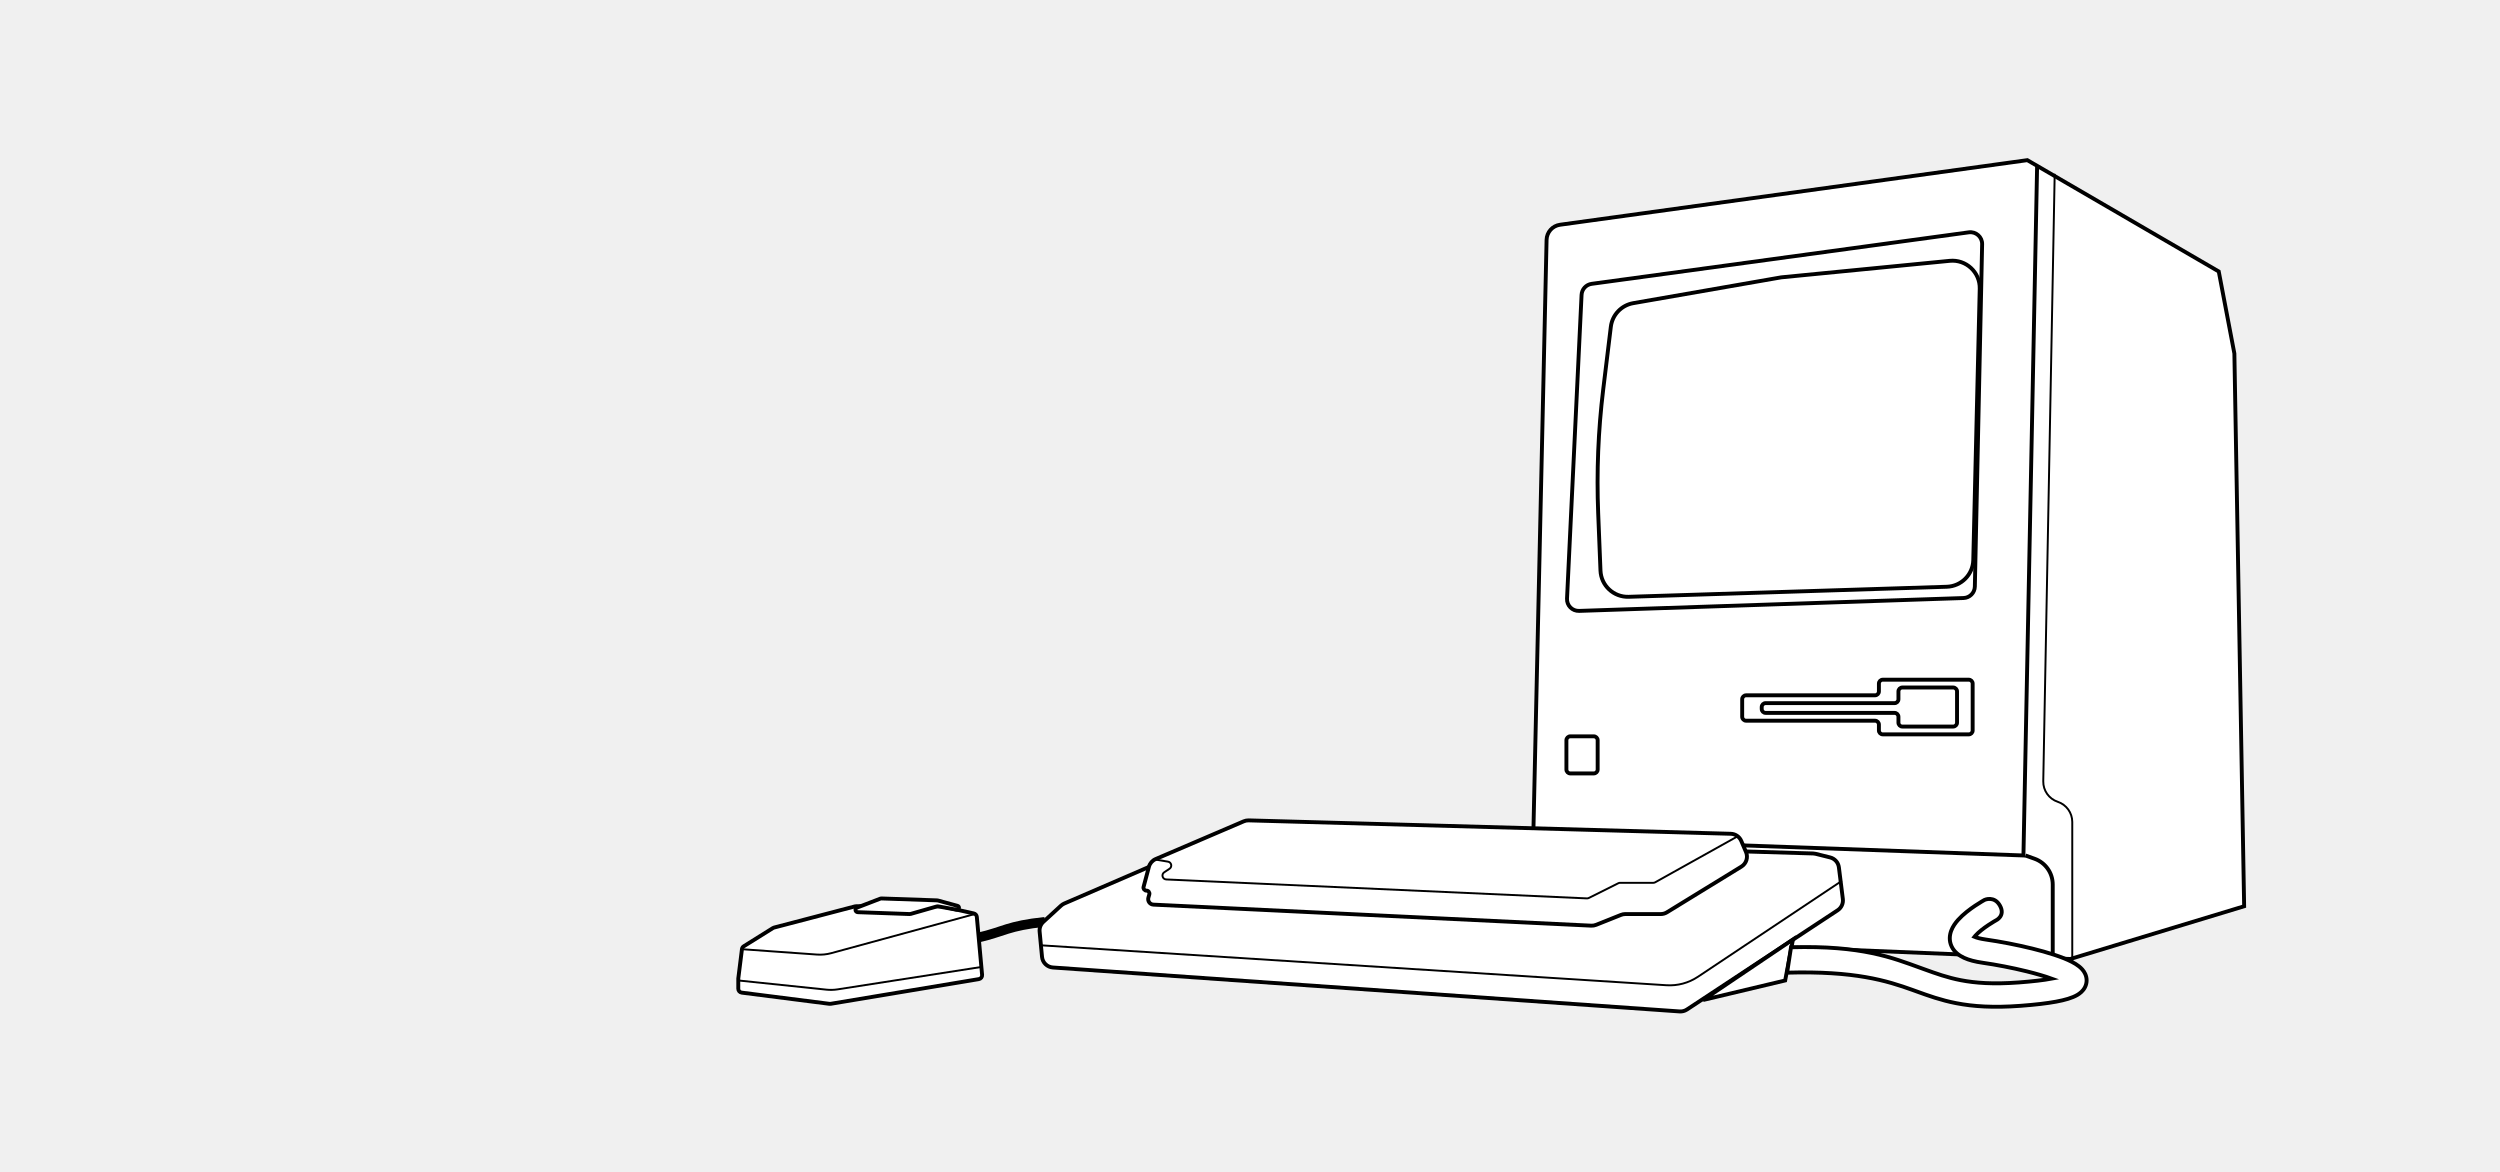
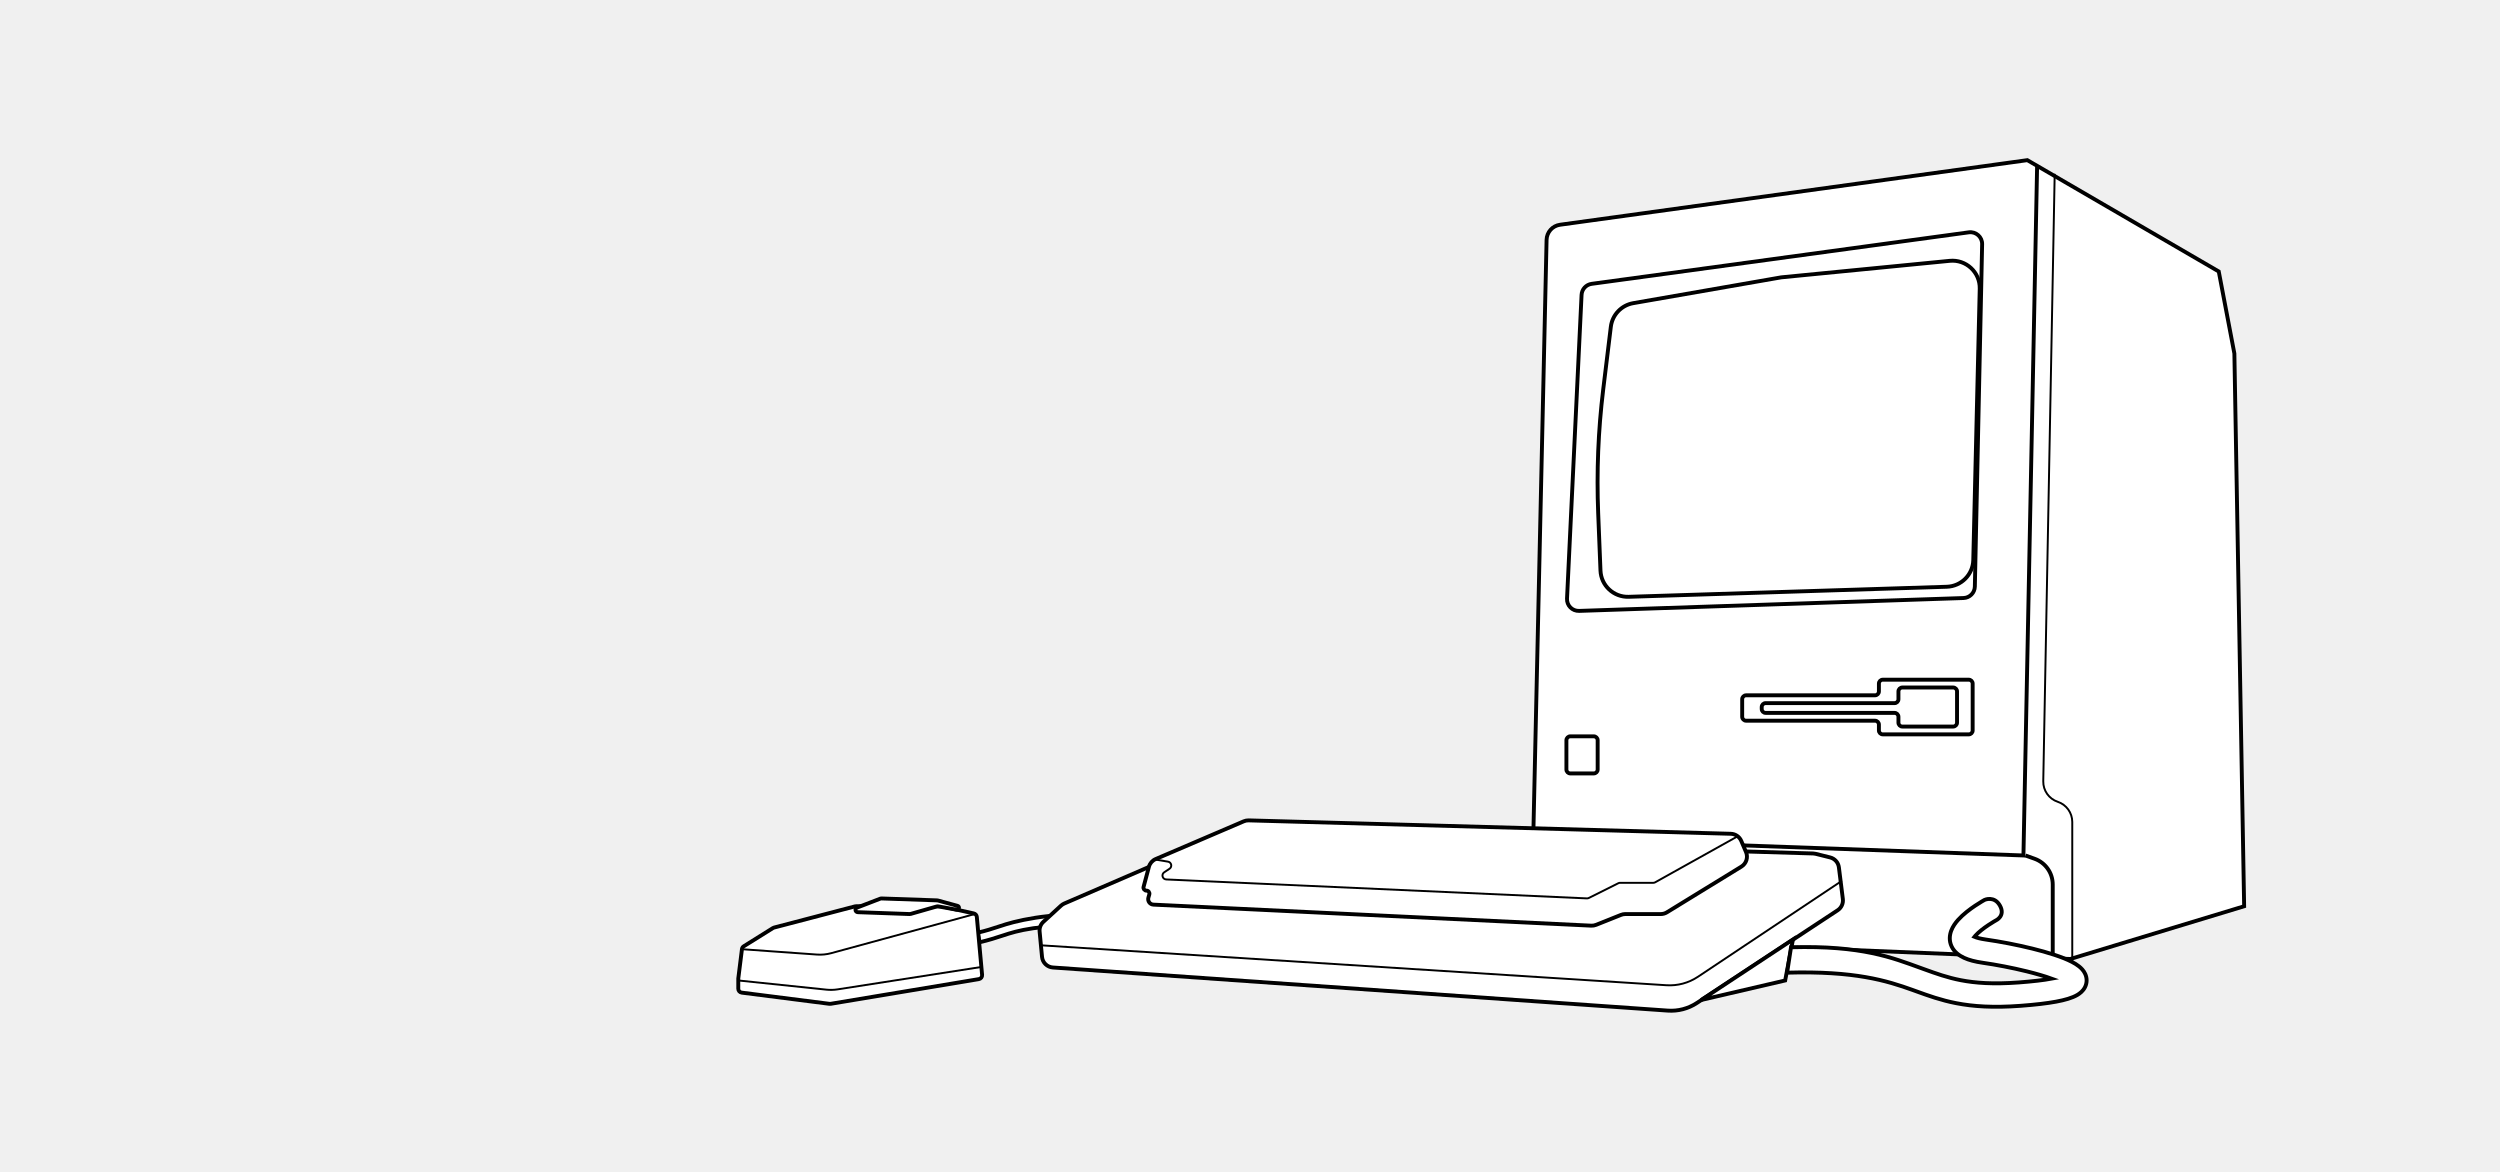
<svg xmlns="http://www.w3.org/2000/svg" width="640" height="300" viewBox="0 0 640 300" fill="none">
-   <path d="M250.5 240C257 238.5 258 237 267.5 236" stroke="black" stroke-width="2.5" />
+   <path fill-rule="evenodd" clip-rule="evenodd" d="M256.402 239.599C254.839 240.114 253.144 240.673 250.781 241.218L250.219 238.782C252.464 238.264 253.997 237.758 255.522 237.255C256.168 237.042 256.813 236.83 257.51 236.617C259.843 235.904 263.678 235.008 268.5 234.5L267.631 237.243C262.953 237.736 260.407 238.346 258.24 239.008C257.626 239.196 257.024 239.394 256.402 239.599Z" fill="white" stroke="black" />
  <path d="M572 90.5L574.5 232L530 245.5L420.5 241L415 215H392.5L395.924 61.407C395.968 59.443 397.43 57.802 399.375 57.533L519 41L568 69.5L572 90.5Z" fill="white" stroke="black" />
  <path d="M401 197V189.5C401 188.948 401.448 188.5 402 188.5H408C408.552 188.5 409 188.948 409 189.5V197C409 197.552 408.552 198 408 198H402C401.448 198 401 197.552 401 197Z" fill="white" stroke="black" />
  <path d="M521.5 42.5L518 219L392.5 214.5" stroke="black" />
  <path d="M526 44.5L523.075 200.009C523.03 202.383 524.534 204.511 526.787 205.262V205.262C529.004 206.001 530.5 208.077 530.5 210.414V246" stroke="black" stroke-width="0.5" />
  <path d="M401.156 153.249L404.881 75.491C404.95 74.047 406.039 72.858 407.471 72.662L504.02 59.475C505.847 59.226 507.465 60.668 507.425 62.511L505.56 150.161C505.527 151.753 504.254 153.042 502.662 153.095L404.253 156.391C402.501 156.45 401.072 155 401.156 153.249Z" fill="white" stroke="black" />
  <path d="M498.381 150.209L416.938 152.781C413.097 152.902 409.876 149.904 409.723 146.064L409.135 131.381C408.712 120.811 409.142 110.224 410.419 99.723L412.373 83.658C412.745 80.595 415.079 78.137 418.119 77.607L456 71L499.131 66.772C503.313 66.361 506.912 69.703 506.812 73.905L505.158 143.379C505.069 147.094 502.094 150.092 498.381 150.209Z" fill="white" stroke="black" />
  <path d="M518.5 219L520.854 219.841C523.64 220.836 525.5 223.475 525.5 226.433V245" stroke="black" />
  <path d="M505 187V175C505 174.448 504.552 174 504 174H482C481.448 174 481 174.448 481 175V177C481 177.552 480.552 178 480 178H447C446.448 178 446 178.448 446 179V183.5C446 184.052 446.448 184.5 447 184.5H480C480.552 184.5 481 184.948 481 185.5V187C481 187.552 481.448 188 482 188H504C504.552 188 505 187.552 505 187Z" fill="white" stroke="black" />
  <path d="M485 180H452C451.448 180 451 180.448 451 181V181.5C451 182.052 451.448 182.5 452 182.5H485C485.552 182.5 486 182.948 486 183.5V185C486 185.552 486.448 186 487 186H500C500.552 186 501 185.552 501 185V177C501 176.448 500.552 176 500 176H487C486.448 176 486 176.448 486 177V179C486 179.552 485.552 180 485 180Z" fill="white" stroke="black" />
  <path d="M251.416 249.576L250.066 234.727C250.027 234.294 249.712 233.936 249.287 233.842L241.107 232.024C241.036 232.008 240.963 232 240.89 232H219.129C219.043 232 218.958 232.011 218.875 232.033L198.147 237.461C198.05 237.487 197.956 237.527 197.871 237.581L190.403 242.248C190.148 242.407 189.978 242.673 189.941 242.972L189 250.5V253.12C189 253.623 189.374 254.048 189.873 254.111L212.354 256.981C212.451 256.994 212.549 256.992 212.645 256.976L250.584 250.653C251.101 250.567 251.463 250.097 251.416 249.576Z" fill="white" stroke="black" />
  <path d="M232.842 233.994L219.584 233.521C219.258 233.509 219 233.242 219 232.916C219 232.665 219.154 232.441 219.388 232.351L225.31 230.073C225.435 230.025 225.569 230.002 225.703 230.007L239.884 230.496C239.961 230.499 240.038 230.51 240.112 230.531L245.124 231.898C245.346 231.958 245.5 232.159 245.5 232.389C245.5 232.707 245.212 232.948 244.899 232.891L240.229 232.042C240.078 232.014 239.923 232.022 239.776 232.064L233.152 233.957C233.051 233.985 232.947 233.998 232.842 233.994Z" fill="white" stroke="black" />
  <path d="M251.5 247.5L214.412 253.28C213.475 253.426 212.522 253.45 211.579 253.352L189 251" stroke="black" stroke-width="0.5" />
  <path d="M249.5 234L212.808 244.007C211.611 244.333 210.368 244.455 209.13 244.366L190 243" stroke="black" stroke-width="0.5" />
-   <path d="M468.506 219.501L464.815 218.579C464.605 218.526 464.391 218.497 464.176 218.49L313.167 214.02C312.728 214.007 312.291 214.09 311.888 214.265L272.464 231.299C272.157 231.432 271.874 231.616 271.627 231.842L267.101 235.991C266.408 236.626 266.052 237.55 266.142 238.487L266.759 244.97C266.898 246.43 268.072 247.575 269.536 247.678L429.988 258.929C430.644 258.975 431.298 258.804 431.848 258.442L470.442 233.026C471.396 232.398 471.91 231.282 471.769 230.149L470.755 222.04C470.601 220.81 469.708 219.802 468.506 219.501Z" fill="white" stroke="black" />
+   <path d="M468.506 219.501L464.815 218.579C464.605 218.526 464.391 218.497 464.176 218.49L313.167 214.02C312.728 214.007 312.291 214.09 311.888 214.265L272.464 231.299C272.157 231.432 271.874 231.616 271.627 231.842L267.101 235.991C266.408 236.626 266.052 237.55 266.142 238.487L266.759 244.97C266.898 246.43 268.072 247.575 269.536 247.678L426.951 258.716C429.577 258.9 432.191 258.216 434.39 256.768L470.442 233.026C471.396 232.398 471.91 231.282 471.769 230.149L470.755 222.04C470.601 220.81 469.708 219.802 468.506 219.501Z" fill="white" stroke="black" />
  <path d="M471.5 225.5L434.655 250.063C432.284 251.644 429.46 252.402 426.616 252.22L266.5 242" stroke="black" stroke-width="0.5" />
-   <path d="M457 251L459 240.5L436 256L457 251Z" fill="white" stroke="black" />
+   <path d="M457 251L459 240.5L435.5 256L457 251Z" fill="white" stroke="black" />
  <path d="M426.722 233.557L445.79 221.856C447.059 221.077 447.565 219.486 446.979 218.117L445.756 215.264C445.295 214.189 444.251 213.479 443.082 213.447L319.659 210.018C319.225 210.006 318.793 210.089 318.394 210.26L295.841 219.925C294.994 220.288 294.361 221.02 294.124 221.91L292.755 227.043C292.626 227.526 292.991 228 293.491 228C293.997 228 294.362 228.484 294.223 228.97L293.988 229.793C293.738 230.665 294.367 231.542 295.273 231.585L407.348 236.969C407.778 236.989 408.207 236.917 408.606 236.758L414.964 234.215C415.318 234.073 415.696 234 416.078 234H425.153C425.707 234 426.25 233.847 426.722 233.557Z" fill="white" stroke="black" />
  <path d="M445 214L423.727 225.873C423.578 225.956 423.41 226 423.24 226H414.736C414.581 226 414.428 226.036 414.289 226.106L406.733 229.884C406.58 229.96 406.411 229.996 406.24 229.988L298.55 225.137C297.585 225.094 297.236 223.842 298.04 223.306L299.396 222.403C300.15 221.9 299.9 220.733 299.006 220.584L295.5 220" stroke="black" stroke-width="0.5" />
  <path fill-rule="evenodd" clip-rule="evenodd" d="M508.056 230.37C508.056 230.37 510.558 229.238 512 231.868C513.442 234.499 510.944 235.63 510.944 235.63L510.941 235.631L510.919 235.644C510.897 235.656 510.862 235.676 510.815 235.703C510.72 235.757 510.577 235.839 510.397 235.946C510.036 236.161 509.532 236.473 508.968 236.851C507.796 237.637 506.545 238.596 505.736 239.5C505.63 239.619 505.54 239.727 505.466 239.823C506.037 240.06 506.973 240.323 508.424 240.53C512.02 241.044 516.314 241.861 520.267 242.836C524.148 243.794 527.959 244.965 530.431 246.253C531.067 246.584 531.697 246.964 532.247 247.405C532.764 247.82 533.409 248.444 533.809 249.319C534.27 250.328 534.339 251.551 533.764 252.703C533.268 253.696 532.45 254.319 531.793 254.706C530.486 255.476 528.615 256.004 526.383 256.419C524.066 256.849 521.045 257.209 517.222 257.492C510.255 258.008 505.14 257.661 500.811 256.82C496.875 256.056 493.662 254.892 490.527 253.757C490.241 253.654 489.956 253.55 489.67 253.447C483.016 251.049 474.807 248.513 457.5 249L458.5 242.5C476.693 241.988 484.484 245.201 491.705 247.803C491.98 247.902 492.252 248 492.521 248.098C495.7 249.247 498.496 250.259 501.955 250.93C505.673 251.652 510.245 251.992 516.778 251.508C520.436 251.237 523.193 250.903 525.206 250.534C523.472 249.906 521.276 249.265 518.83 248.662C515.076 247.735 510.98 246.956 507.576 246.47C505.673 246.198 504.067 245.791 502.785 245.197C501.512 244.608 500.29 243.708 499.622 242.31C498.919 240.841 499.087 239.376 499.515 238.241C499.923 237.159 500.61 236.231 501.264 235.5C502.58 234.029 504.329 232.738 505.626 231.868C506.296 231.418 506.893 231.05 507.325 230.792C507.542 230.663 507.719 230.561 507.844 230.49C507.907 230.454 507.957 230.426 507.993 230.405L508.036 230.381L508.05 230.374L508.056 230.37Z" fill="white" />
  <path d="M504.9 239.517C504.9 239.517 504.902 239.519 504.905 239.522M512 231.868C510.558 229.238 508.056 230.37 508.056 230.37L508.05 230.374L508.036 230.381L507.993 230.405C507.957 230.426 507.907 230.454 507.844 230.49C507.719 230.561 507.542 230.663 507.325 230.792C506.893 231.05 506.296 231.418 505.626 231.868C504.329 232.738 502.58 234.029 501.264 235.5C500.61 236.231 499.923 237.159 499.515 238.241C499.087 239.376 498.919 240.841 499.622 242.31C500.29 243.708 501.512 244.608 502.785 245.197C504.067 245.791 505.673 246.198 507.576 246.47C510.98 246.956 515.076 247.735 518.83 248.662C521.276 249.265 523.472 249.906 525.206 250.534C523.193 250.903 520.436 251.237 516.778 251.508C510.245 251.992 505.673 251.652 501.955 250.93C498.496 250.259 495.7 249.247 492.521 248.098C492.252 248 491.98 247.902 491.705 247.803C484.484 245.201 476.693 241.988 458.5 242.5L457.5 249C474.807 248.513 483.016 251.049 489.67 253.447C489.956 253.55 490.241 253.654 490.527 253.757C493.662 254.892 496.875 256.056 500.811 256.82C505.14 257.661 510.255 258.008 517.222 257.492C521.045 257.209 524.066 256.849 526.383 256.419C528.615 256.004 530.486 255.476 531.793 254.706C532.45 254.319 533.268 253.696 533.764 252.703C534.339 251.551 534.27 250.328 533.809 249.319C533.409 248.444 532.764 247.82 532.247 247.405C531.697 246.964 531.067 246.584 530.431 246.253C527.959 244.965 524.148 243.794 520.267 242.836C516.314 241.861 512.02 241.044 508.424 240.53C506.973 240.323 506.037 240.06 505.466 239.823C505.54 239.727 505.63 239.619 505.736 239.5C506.545 238.596 507.796 237.637 508.968 236.851C509.532 236.473 510.036 236.161 510.397 235.946C510.577 235.839 510.72 235.757 510.815 235.703C510.862 235.676 510.897 235.656 510.919 235.644L510.941 235.631L510.944 235.63C510.944 235.63 513.442 234.499 512 231.868Z" stroke="black" />
</svg>
